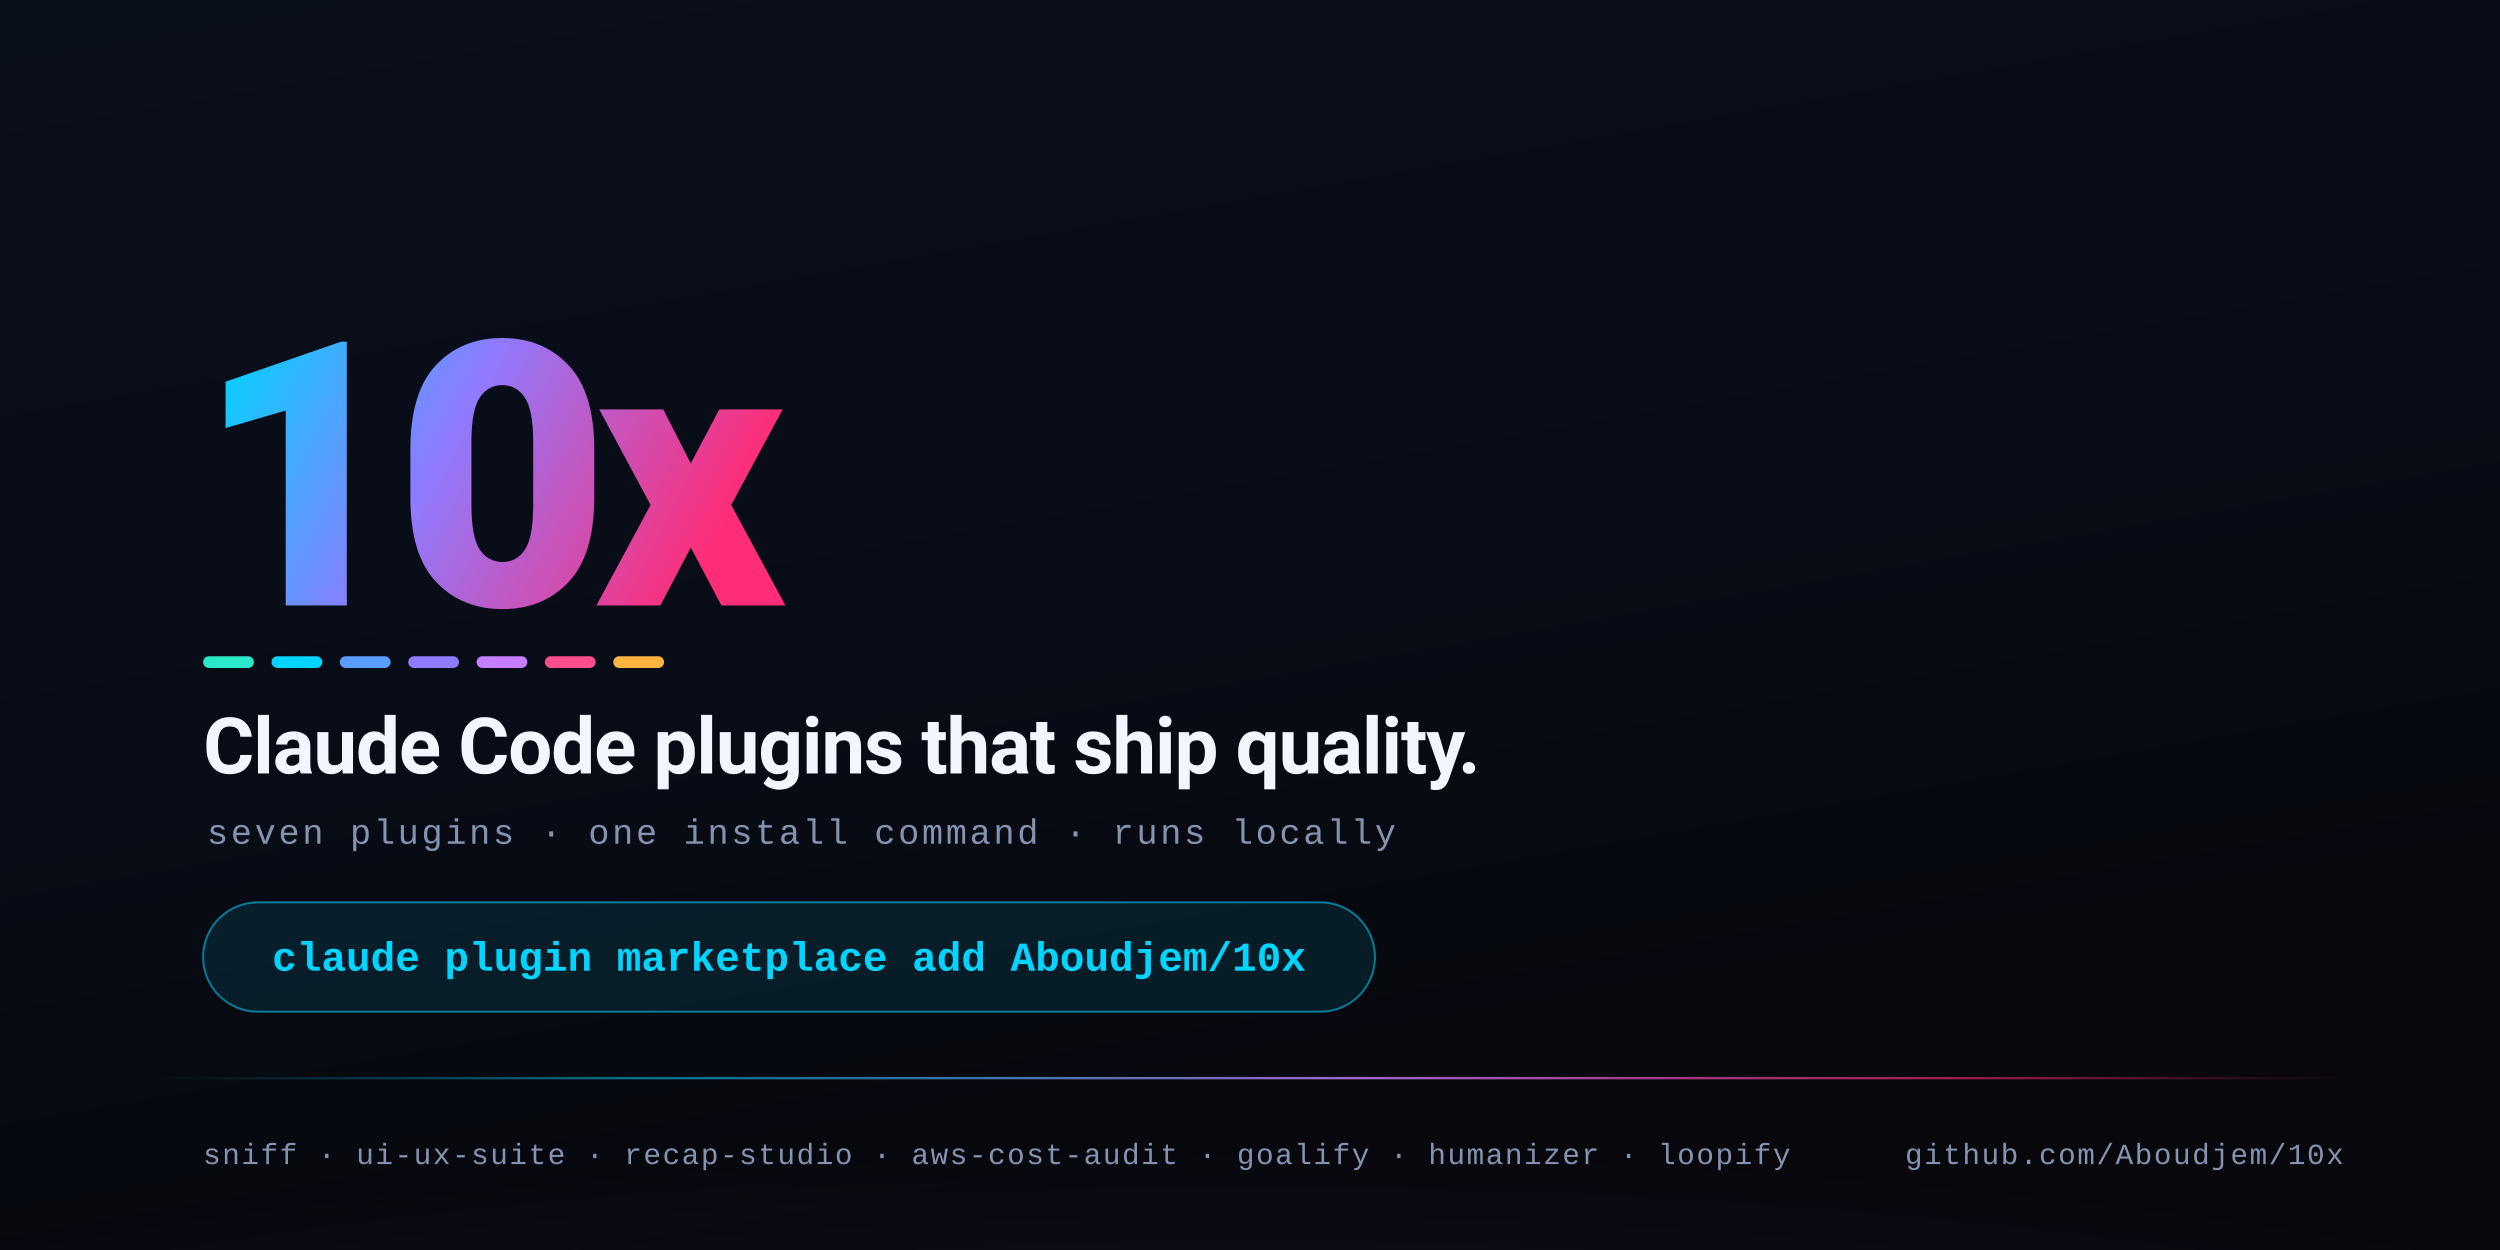
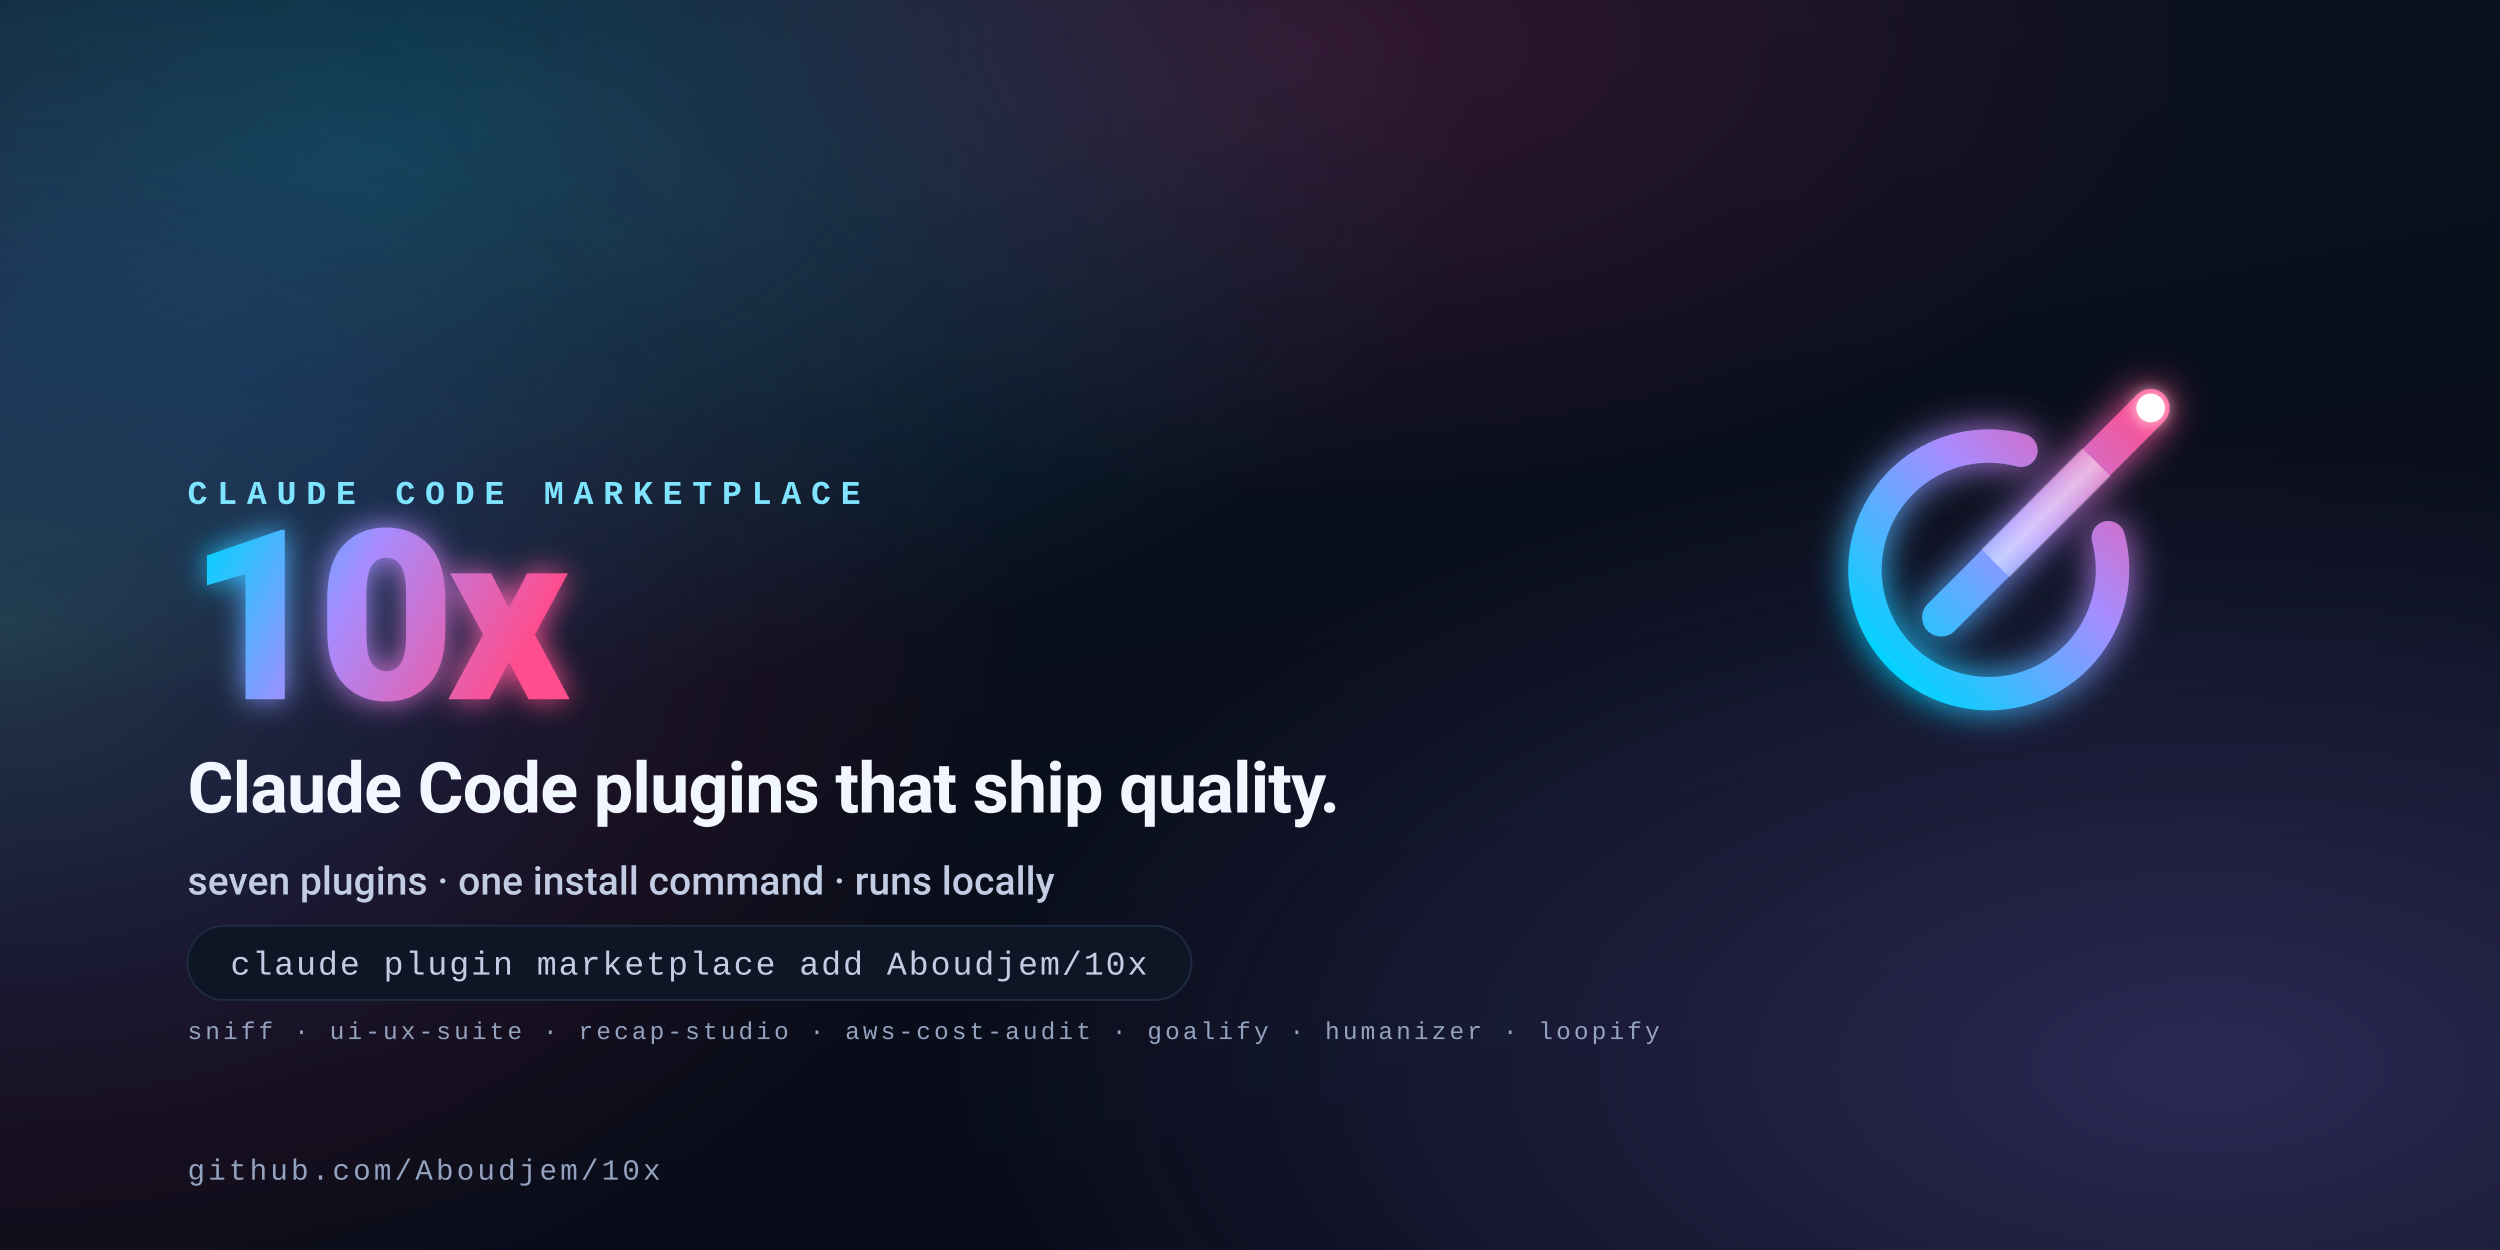
- <svg xmlns="http://www.w3.org/2000/svg" viewBox="0 0 1280 640" width="1280" height="640" fill="none" role="img" aria-label="10x, Claude Code plugins that ship quality: seven plugins, one install command, runs locally">
+ <svg xmlns="http://www.w3.org/2000/svg" viewBox="0 0 1280 640" fill="none" role="img" aria-label="10x: Claude Code plugins that ship quality.">
  <defs>
-     <linearGradient id="sp-ground" x1="0" y1="0" x2="0.35" y2="1">
-       <stop offset="0%" stop-color="#0A0F1C" />
-       <stop offset="60%" stop-color="#080C16" />
-       <stop offset="100%" stop-color="#07070C" />
+     <linearGradient id="tx-ground" x1="0" y1="0" x2="0.4" y2="1">
+       <stop offset="0%" stop-color="#0D1424" />
+       <stop offset="55%" stop-color="#0A0F1C" />
+       <stop offset="100%" stop-color="#080C18" />
    </linearGradient>
-     <radialGradient id="sp-bloom" cx="0.5" cy="1" r="0.75">
-       <stop offset="0%" stop-color="#FF2D78" stop-opacity="0.30" />
-       <stop offset="38%" stop-color="#7C5CFF" stop-opacity="0.14" />
-       <stop offset="100%" stop-color="#7C5CFF" stop-opacity="0" />
+     <radialGradient id="tx-bloomA" cx="0.15" cy="0.13" r="0.44">
+       <stop offset="0%" stop-color="#00D4FF" stop-opacity="0.26" />
+       <stop offset="100%" stop-color="#00D4FF" stop-opacity="0" />
    </radialGradient>
-     <linearGradient id="sp-word" x1="0" y1="0" x2="1" y2="0.25" gradientUnits="objectBoundingBox">
-       <stop offset="0%" stop-color="#00D4FF" />
-       <stop offset="46%" stop-color="#8E7BFF" />
-       <stop offset="100%" stop-color="#FF2D78" />
+     <radialGradient id="tx-bloomB" cx="0.88" cy="0.85" r="0.50">
+       <stop offset="0%" stop-color="#8E7BFF" stop-opacity="0.26" />
+       <stop offset="100%" stop-color="#8E7BFF" stop-opacity="0" />
+     </radialGradient>
+     <radialGradient id="tx-bloomC" cx="0.52" cy="0.04" r="0.36">
+       <stop offset="0%" stop-color="#FF2D78" stop-opacity="0.16" />
+       <stop offset="100%" stop-color="#FF2D78" stop-opacity="0" />
+     </radialGradient>
+     <radialGradient id="tx-wash" cx="0.5" cy="0.5" r="0.5">
+       <stop offset="0%" stop-color="#7FE4FF" stop-opacity="0.20" />
+       <stop offset="42%" stop-color="#8E7BFF" stop-opacity="0.124" />
+       <stop offset="76%" stop-color="#FF2D78" stop-opacity="0.046" />
+       <stop offset="100%" stop-color="#FF2D78" stop-opacity="0" />
+     </radialGradient>
+     <clipPath id="tx-frame">
+       <rect width="1280" height="640" />
+     </clipPath>
+     <linearGradient id="tx-ink" gradientUnits="userSpaceOnUse" x1="78" y1="178" x2="190" y2="70">
+       <stop class="txk1" offset="0%" stop-color="#00D4FF" />
+       <stop class="txk2" offset="52%" stop-color="#A78CFF" />
+       <stop class="txk3" offset="100%" stop-color="#FF4D8D" />
    </linearGradient>
-     <linearGradient id="sp-rule" gradientUnits="userSpaceOnUse" x1="80" y1="520" x2="1200" y2="520">
-       <stop offset="0%" stop-color="#00D4FF" stop-opacity="0" />
-       <stop offset="22%" stop-color="#00D4FF" stop-opacity="0.5" />
-       <stop offset="55%" stop-color="#C77DFF" stop-opacity="0.8" />
-       <stop offset="82%" stop-color="#FF2D78" stop-opacity="0.6" />
-       <stop offset="100%" stop-color="#FF2D78" stop-opacity="0" />
+     <filter id="tx-glow" x="-45%" y="-45%" width="190%" height="190%">
+       <feGaussianBlur stdDeviation="7.5" result="b" />
+       <feMerge>
+         <feMergeNode in="b" />
+         <feMergeNode in="SourceGraphic" />
+       </feMerge>
+     </filter>
+     <filter id="tx-glow-sm" x="-150%" y="-150%" width="400%" height="400%">
+       <feGaussianBlur stdDeviation="3.6" result="b" />
+       <feMerge>
+         <feMergeNode in="b" />
+         <feMergeNode in="SourceGraphic" />
+       </feMerge>
+     </filter>
+     <linearGradient id="tx-sheen" x1="0" y1="0" x2="1" y2="0">
+       <stop offset="0%" stop-color="#FFFFFF" stop-opacity="0" />
+       <stop offset="50%" stop-color="#FFFFFF" stop-opacity="0.66" />
+       <stop offset="100%" stop-color="#FFFFFF" stop-opacity="0" />
    </linearGradient>
+     <clipPath id="tx-barclip">
+       <rect x="-66" y="-8.5" width="132" height="17" rx="8.5" transform="translate(144,112) rotate(-45)" />
+     </clipPath>
+     <linearGradient id="tx-word" x1="0" y1="0" x2="1" y2="0.25">
+       <stop class="txk1" offset="0%" stop-color="#00D4FF" />
+       <stop class="txk2" offset="46%" stop-color="#A78CFF" />
+       <stop class="txk3" offset="100%" stop-color="#FF4D8D" />
+     </linearGradient>
+     <linearGradient id="tx-sheen" x1="0" y1="0" x2="1" y2="0">
+       <stop offset="0%" stop-color="#FFFFFF" stop-opacity="0" />
+       <stop offset="50%" stop-color="#FFFFFF" stop-opacity="0.62" />
+       <stop offset="100%" stop-color="#FFFFFF" stop-opacity="0" />
+     </linearGradient>
+     <clipPath id="tx-wordclip">
+       <text x="96" y="358" font-family="system-ui, -apple-system, 'Segoe UI', Roboto, 'Helvetica Neue', Arial, sans-serif" font-size="122" font-weight="800" letter-spacing="-4.3">10x</text>
+     </clipPath>
  </defs>
  <style>
    .disp { font-family: system-ui, -apple-system, 'Segoe UI', Roboto, 'Helvetica Neue', Arial, sans-serif; }
    .mono { font-family: ui-monospace, SFMono-Regular, 'SF Mono', Menlo, Consolas, 'Liberation Mono', monospace; }
-     .head { font-size: 40px; font-weight: 700; fill: #F2F6FF; letter-spacing: -0.6px; }
-     .sub  { font-size: 18px; letter-spacing: 1.4px; fill: #8494B0; }
-     .tag  { font-size: 15px; letter-spacing: 0.8px; fill: #8494B0; }
+     .eyebrow { font-size: 13px; font-weight: 600; letter-spacing: 4.5px; fill: #7FE4FF; }
+     .head    { font-size: 36px; font-weight: 700; fill: #F2F6FF; letter-spacing: -0.5px; }
+     .sub     { font-size: 20px; font-weight: 500; fill: #C2CDE4; }
+     .tag     { font-size: 15px; letter-spacing: 1.6px; fill: #93A2BE; }
+     .chip    { font-size: 11.5px; letter-spacing: 1.2px; fill: #C2CDE4; }
+     .chipbig { font-size: 17px; letter-spacing: 1px; fill: #C2CDE4; }
+     .tagsm { font-size: 12.5px; letter-spacing: 1.6px; fill: #93A2BE; }
+     .eyebrow { font-size: 17px; letter-spacing: 5px; }
+     @keyframes tx-breathe { 0%,100% { opacity:0.62; } 50% { opacity:1; } }
+     .txbloom { animation: tx-breathe 11s ease-in-out infinite; }
+     @keyframes tx-sweep { 0% { transform: translateX(-360px); } 100% { transform: translateX(1640px); } }
+     .txwash { animation: tx-sweep 19s cubic-bezier(.5,0,.5,1) infinite; }
+     @keyframes tx-sheen { 0% { transform: translateX(0); } 15%,100% { transform: translateX(561px); } }
+     .txsheen { animation: tx-sheen 8.5s cubic-bezier(.4,0,.3,1) infinite; }
+     @keyframes tx-orbit { to { stroke-dashoffset: -1000; } }
+     .txring { stroke-dasharray: 300 700; animation: tx-orbit 7s linear infinite; }
+     @keyframes tx-slash { 0% { transform: translateX(-74px); } 46%,100% { transform: translateX(74px); } }
+     .txslash { animation: tx-slash 7s cubic-bezier(.4,0,.3,1) infinite; }
+     @keyframes tx-k1 { 0%,100% { stop-color:#00D4FF; } 50% { stop-color:#2BE8C8; } }
+     @keyframes tx-k2 { 0%,100% { stop-color:#A78CFF; } 50% { stop-color:#C77DFF; } }
+     @keyframes tx-k3 { 0%,100% { stop-color:#FF4D8D; } 50% { stop-color:#FF7AA8; } }
+     .txk1 { animation: tx-k1 16s ease-in-out infinite; }
+     .txk2 { animation: tx-k2 16s ease-in-out infinite; }
+     .txk3 { animation: tx-k3 16s ease-in-out infinite; }
+     @media (prefers-reduced-motion: reduce) { * { animation: none !important; } }
  </style>
-   <rect width="1280" height="640" fill="url(#sp-ground)" />
-   <ellipse cx="640" cy="690" rx="780" ry="210" fill="url(#sp-bloom)" opacity="0.9" />
-   <text class="disp" x="100" y="310" font-size="190" font-weight="800" letter-spacing="-8" fill="url(#sp-word)">10x</text>
-   <g>
-     <rect x="104" y="336" width="26" height="6" rx="3" fill="#2BE8C8" />
-     <rect x="139" y="336" width="26" height="6" rx="3" fill="#00D4FF" />
-     <rect x="174" y="336" width="26" height="6" rx="3" fill="#5B9DFF" />
-     <rect x="209" y="336" width="26" height="6" rx="3" fill="#8E7BFF" />
-     <rect x="244" y="336" width="26" height="6" rx="3" fill="#C77DFF" />
-     <rect x="279" y="336" width="26" height="6" rx="3" fill="#FF4D8D" />
-     <rect x="314" y="336" width="26" height="6" rx="3" fill="#FFB341" />
+   <rect width="1280" height="640" fill="url(#tx-ground)" />
+   <g class="txbloom">
+     <rect width="1280" height="640" fill="url(#tx-bloomA)" />
+     <rect width="1280" height="640" fill="url(#tx-bloomB)" />
+     <rect width="1280" height="640" fill="url(#tx-bloomC)" />
  </g>
-   <text class="disp head" x="104" y="396">Claude Code plugins that ship quality.</text>
-   <text class="mono sub" x="106" y="432">seven plugins  ·  one install command  ·  runs locally</text>
-   <g>
-     <rect x="104" y="462" width="600" height="56" rx="28" fill="#00D4FF" fill-opacity="0.10" stroke="#00D4FF" stroke-opacity="0.55" />
-     <text class="mono" x="404" y="497" text-anchor="middle" font-size="21" font-weight="700" fill="#00D4FF">claude plugin marketplace add Aboudjem/10x</text>
+   <g clip-path="url(#tx-frame)">
+     <g transform="translate(0,320)">
+       <ellipse class="txwash" cx="0" cy="0" rx="520" ry="380" fill="url(#tx-wash)" />
+     </g>
  </g>
-   <line x1="80" y1="552" x2="1200" y2="552" stroke="url(#sp-rule)" stroke-width="1.25" />
-   <text class="mono tag" x="104" y="596">sniff · ui-ux-suite · recap-studio · aws-cost-audit · goalify · humanizer · loopify</text>
-   <text class="mono tag" x="1200" y="596" text-anchor="end">github.com/Aboudjem/10x</text>
+   <g transform="translate(872,126) scale(1.2188)">
+     <path d="M170.2 122.5 A52 52 0 1 1 133.5 85.8" fill="none" stroke="#00D4FF" stroke-opacity="0.32" stroke-width="14" stroke-linecap="round" />
+     <g filter="url(#tx-glow)">
+       <path class="txring" d="M170.2 122.5 A52 52 0 1 1 133.5 85.8" pathLength="1000" fill="none" stroke="url(#tx-ink)" stroke-width="14" stroke-linecap="round" />
+     </g>
+     <g filter="url(#tx-glow)">
+       <line x1="100" y1="156" x2="188" y2="68" stroke="url(#tx-ink)" stroke-width="16" stroke-linecap="round" />
+     </g>
+     <g transform="translate(188,68)">
+       <g filter="url(#tx-glow-sm)">
+         <circle r="6" fill="#FFFFFF" />
+       </g>
+     </g>
+     <g clip-path="url(#tx-barclip)">
+       <g transform="translate(144,112) rotate(45)">
+         <rect class="txslash" x="-15" y="-30" width="30" height="60" fill="url(#tx-sheen)" opacity="0.8" />
+       </g>
+     </g>
+   </g>
+   <g filter="url(#tx-glow)">
+     <text class="disp" x="96" y="358" font-size="122" font-weight="800" letter-spacing="-4.3" fill="url(#tx-word)">10x</text>
+   </g>
+   <g clip-path="url(#tx-wordclip)">
+     <g transform="skewX(-18)">
+       <rect class="txsheen" x="-38" y="236" width="56" height="165" fill="url(#tx-sheen)" opacity="0.45" />
+     </g>
+   </g>
+   <text class="mono eyebrow" x="96" y="258">CLAUDE CODE MARKETPLACE</text>
+   <text class="disp head" x="96" y="416">Claude Code plugins that ship quality.</text>
+   <text class="disp sub" x="96" y="458">seven plugins  ·  one install command  ·  runs locally</text>
+   <g transform="translate(0,474)">
+     <rect x="96" y="0" width="514" height="38" rx="19" fill="#0E1524" stroke="#1E2A42" stroke-width="1" />
+     <text class="mono chipbig" x="118" y="25">claude plugin marketplace add Aboudjem/10x</text>
+   </g>
+   <text class="mono tagsm" x="96" y="532">sniff  ·  ui-ux-suite  ·  recap-studio  ·  aws-cost-audit  ·  goalify  ·  humanizer  ·  loopify</text>
+   <text class="mono tag" x="96" y="604">github.com/Aboudjem/10x</text>
</svg>
